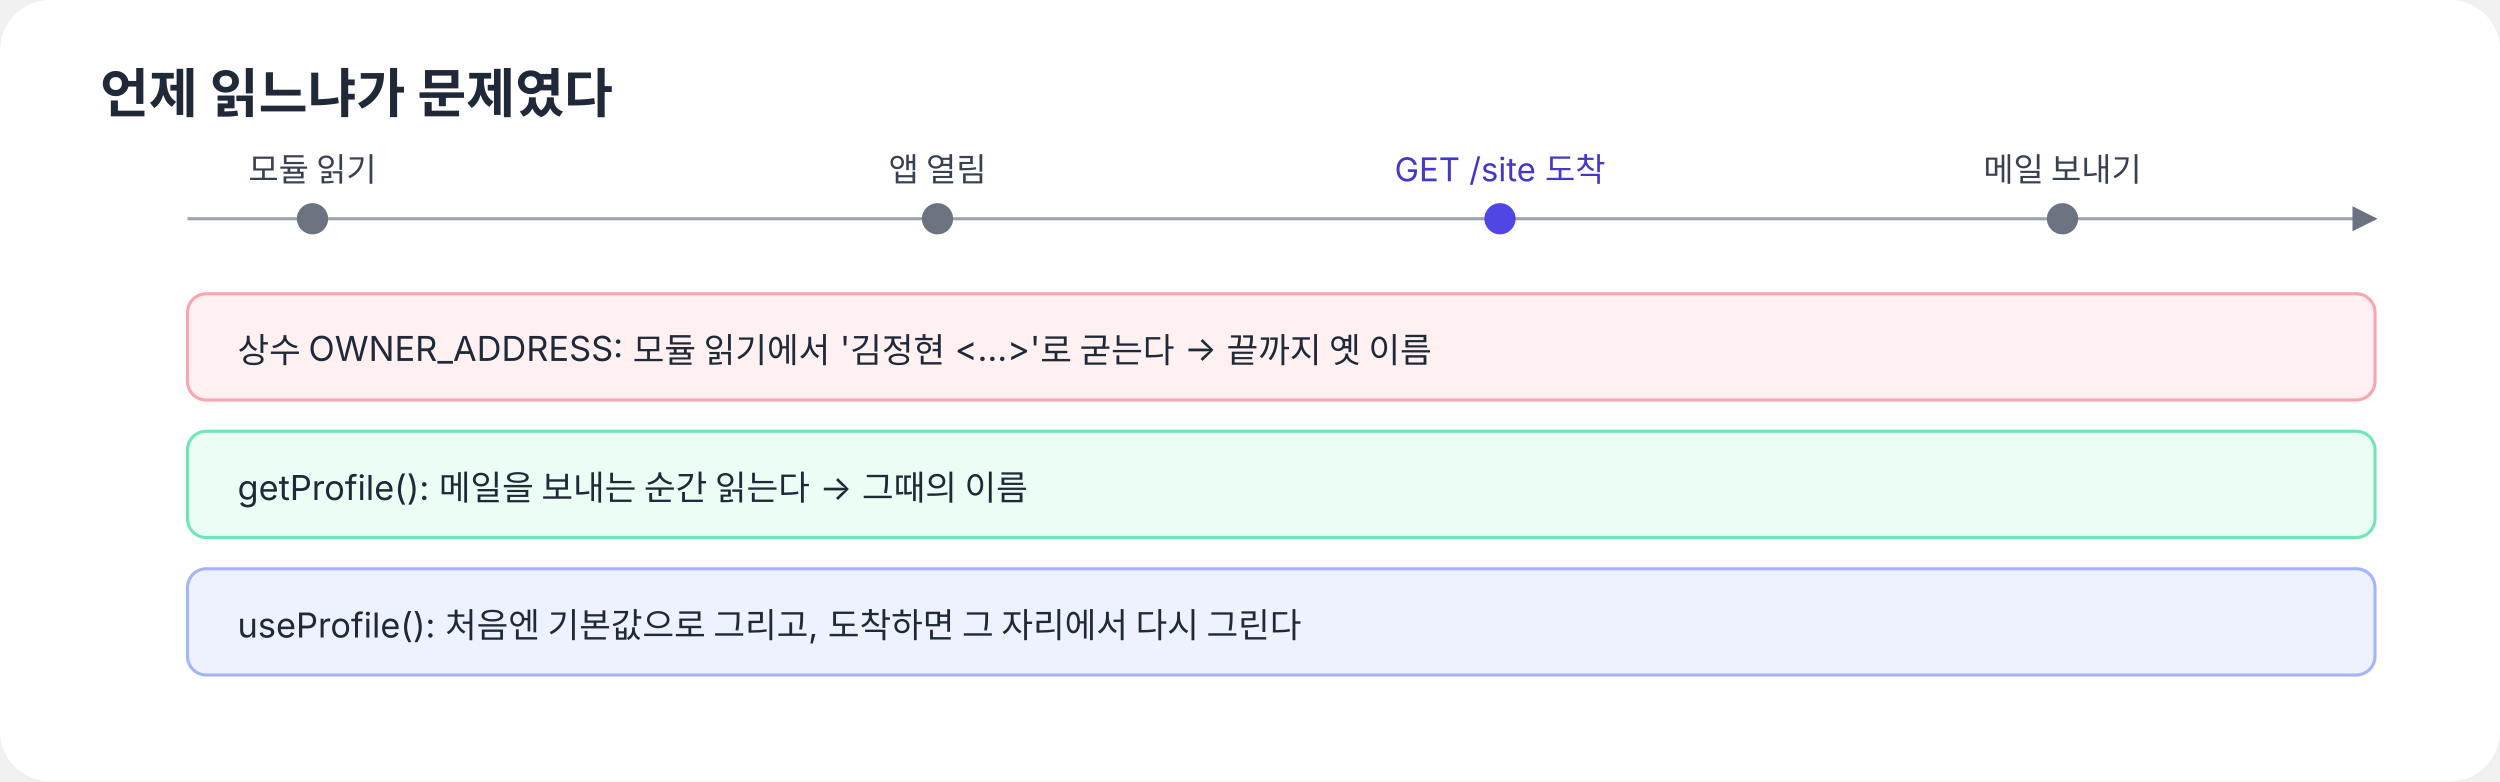
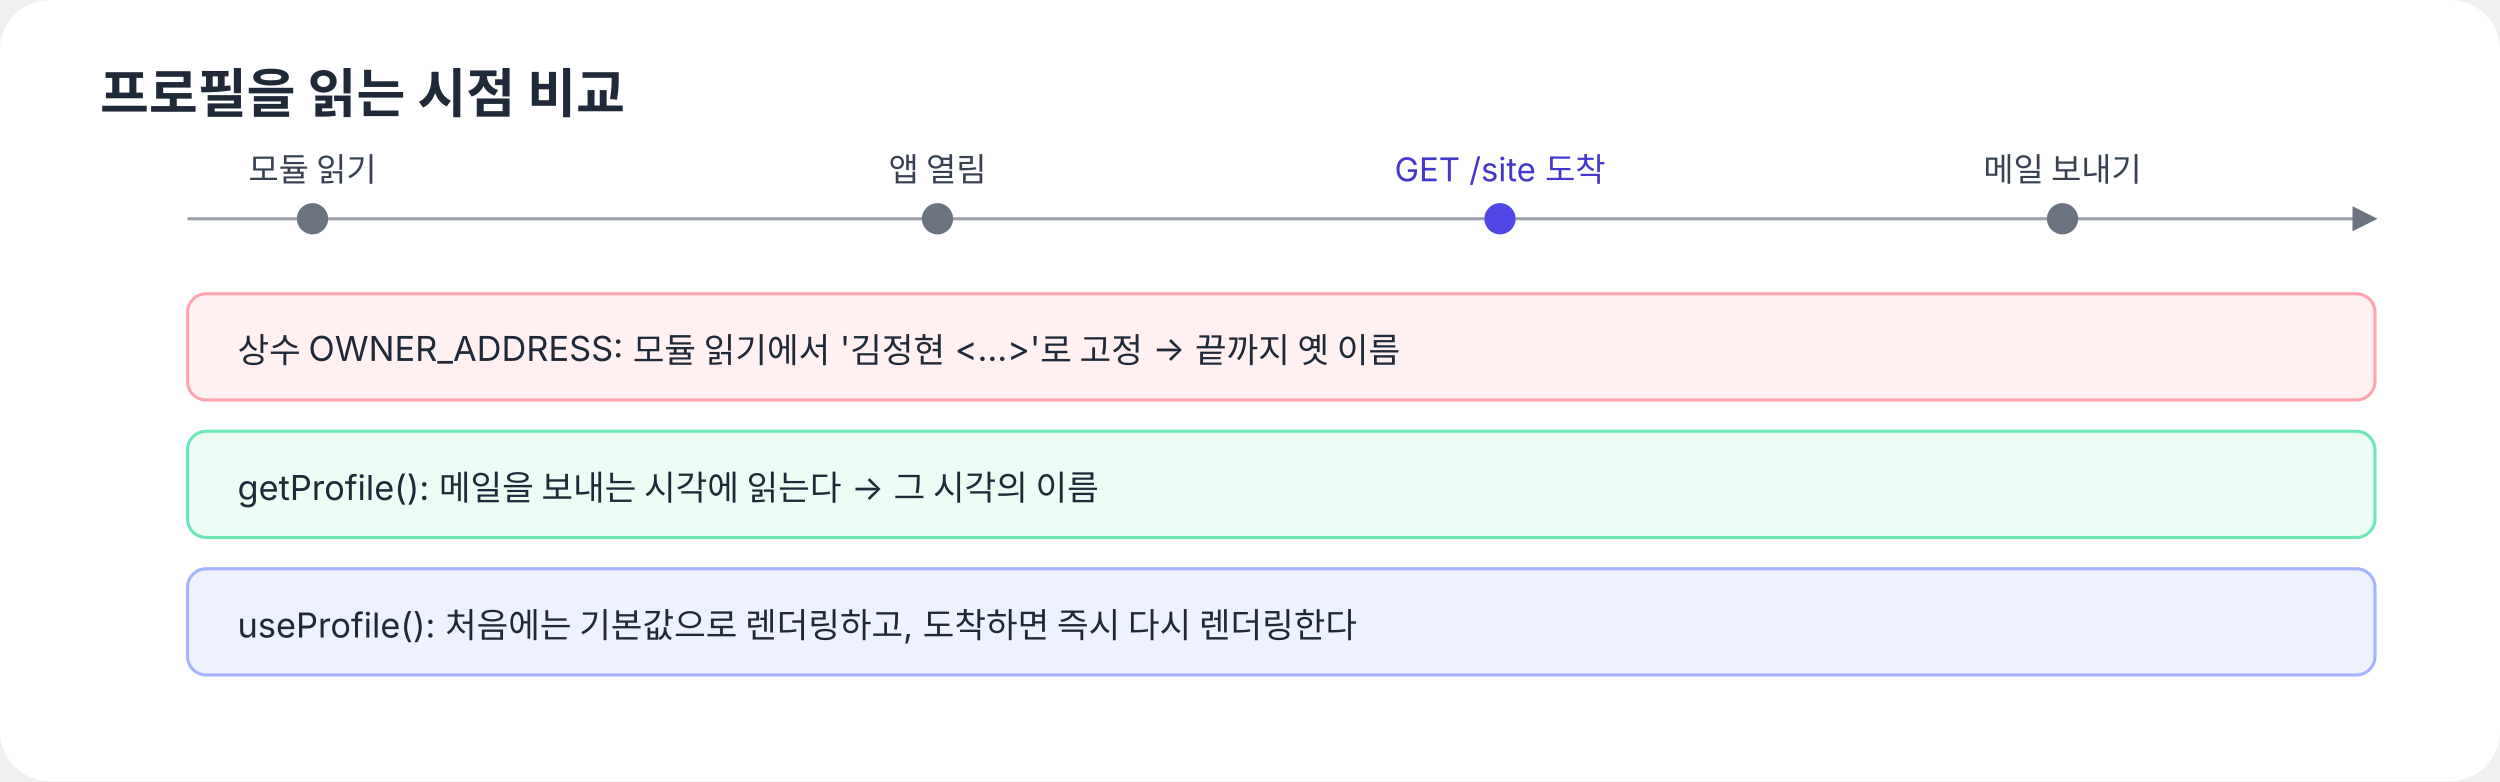
<svg xmlns="http://www.w3.org/2000/svg" viewBox="0 0 800 250" font-family="-apple-system, 'Apple SD Gothic Neo', sans-serif">
  <defs>
    <marker id="ag" viewBox="0 0 10 10" refX="9" refY="5" markerWidth="8" markerHeight="8" orient="auto">
      <path d="M0 0 L10 5 L0 10 z" fill="#6b7280" />
    </marker>
  </defs>
  <rect width="800" height="250" rx="16" fill="#ffffff" />
-   <text x="32" y="36" font-size="17" fill="#1f2937" font-weight="700">언제 읽느냐가 문제였다</text>
+   <text x="32" y="36" font-size="17" fill="#1f2937" font-weight="700">프로필을 읽는 시점 비교</text>
  <line x1="60" y1="70" x2="760" y2="70" stroke="#9ca3af" marker-end="url(#ag)" />
  <circle cx="100" cy="70" r="5" fill="#6b7280" />
  <text x="100" y="58" font-size="10.5" fill="#374151" text-anchor="middle">모듈 읽기</text>
  <circle cx="300" cy="70" r="5" fill="#6b7280" />
  <text x="300" y="58" font-size="10.5" fill="#374151" text-anchor="middle">앱 열림</text>
  <circle cx="480" cy="70" r="5" fill="#4f46e5" />
  <text x="480" y="58" font-size="10.5" fill="#4338ca" text-anchor="middle">GET /site 도착</text>
  <circle cx="660" cy="70" r="5" fill="#6b7280" />
  <text x="660" y="58" font-size="10.5" fill="#374151" text-anchor="middle">메일 보내기</text>
  <rect x="60" y="94" width="700" height="34" rx="6" fill="#fff1f2" stroke="#fda4af" />
-   <text x="76" y="116" font-size="11" fill="#1f2937">상수 OWNER_ADDRESS: 모듈 읽기에서 '김정현 &lt;…&gt;'로 굳는다 → 끝까지 옛 이름</text>
+   <text x="76" y="116" font-size="11" fill="#1f2937">상수 OWNER_ADDRESS: 모듈 읽기에서 '김정현 &lt;…&gt;'로 고정 → 끝까지 옛 이름</text>
  <rect x="60" y="138" width="700" height="34" rx="6" fill="#ecfdf5" stroke="#6ee7b7" />
-   <text x="76" y="160" font-size="11" fill="#1f2937">getProfile(): 메일을 보내는 순간 읽는다 → 그때의 이름</text>
+   <text x="76" y="160" font-size="11" fill="#1f2937">getProfile(): 메일을 보내는 시각에 읽는다 → 그 시각의 이름</text>
  <rect x="60" y="182" width="700" height="34" rx="6" fill="#eef2ff" stroke="#a5b4fc" />
-   <text x="76" y="204" font-size="11" fill="#1f2937">useProfile(): 처음엔 기본값으로 그리고, 도착하면 그 자리에서 다시 그린다</text>
+   <text x="76" y="204" font-size="11" fill="#1f2937">useProfile(): 처음에는 기본값으로 렌더링하고, 도착하면 즉시 다시 렌더링한다</text>
</svg>
